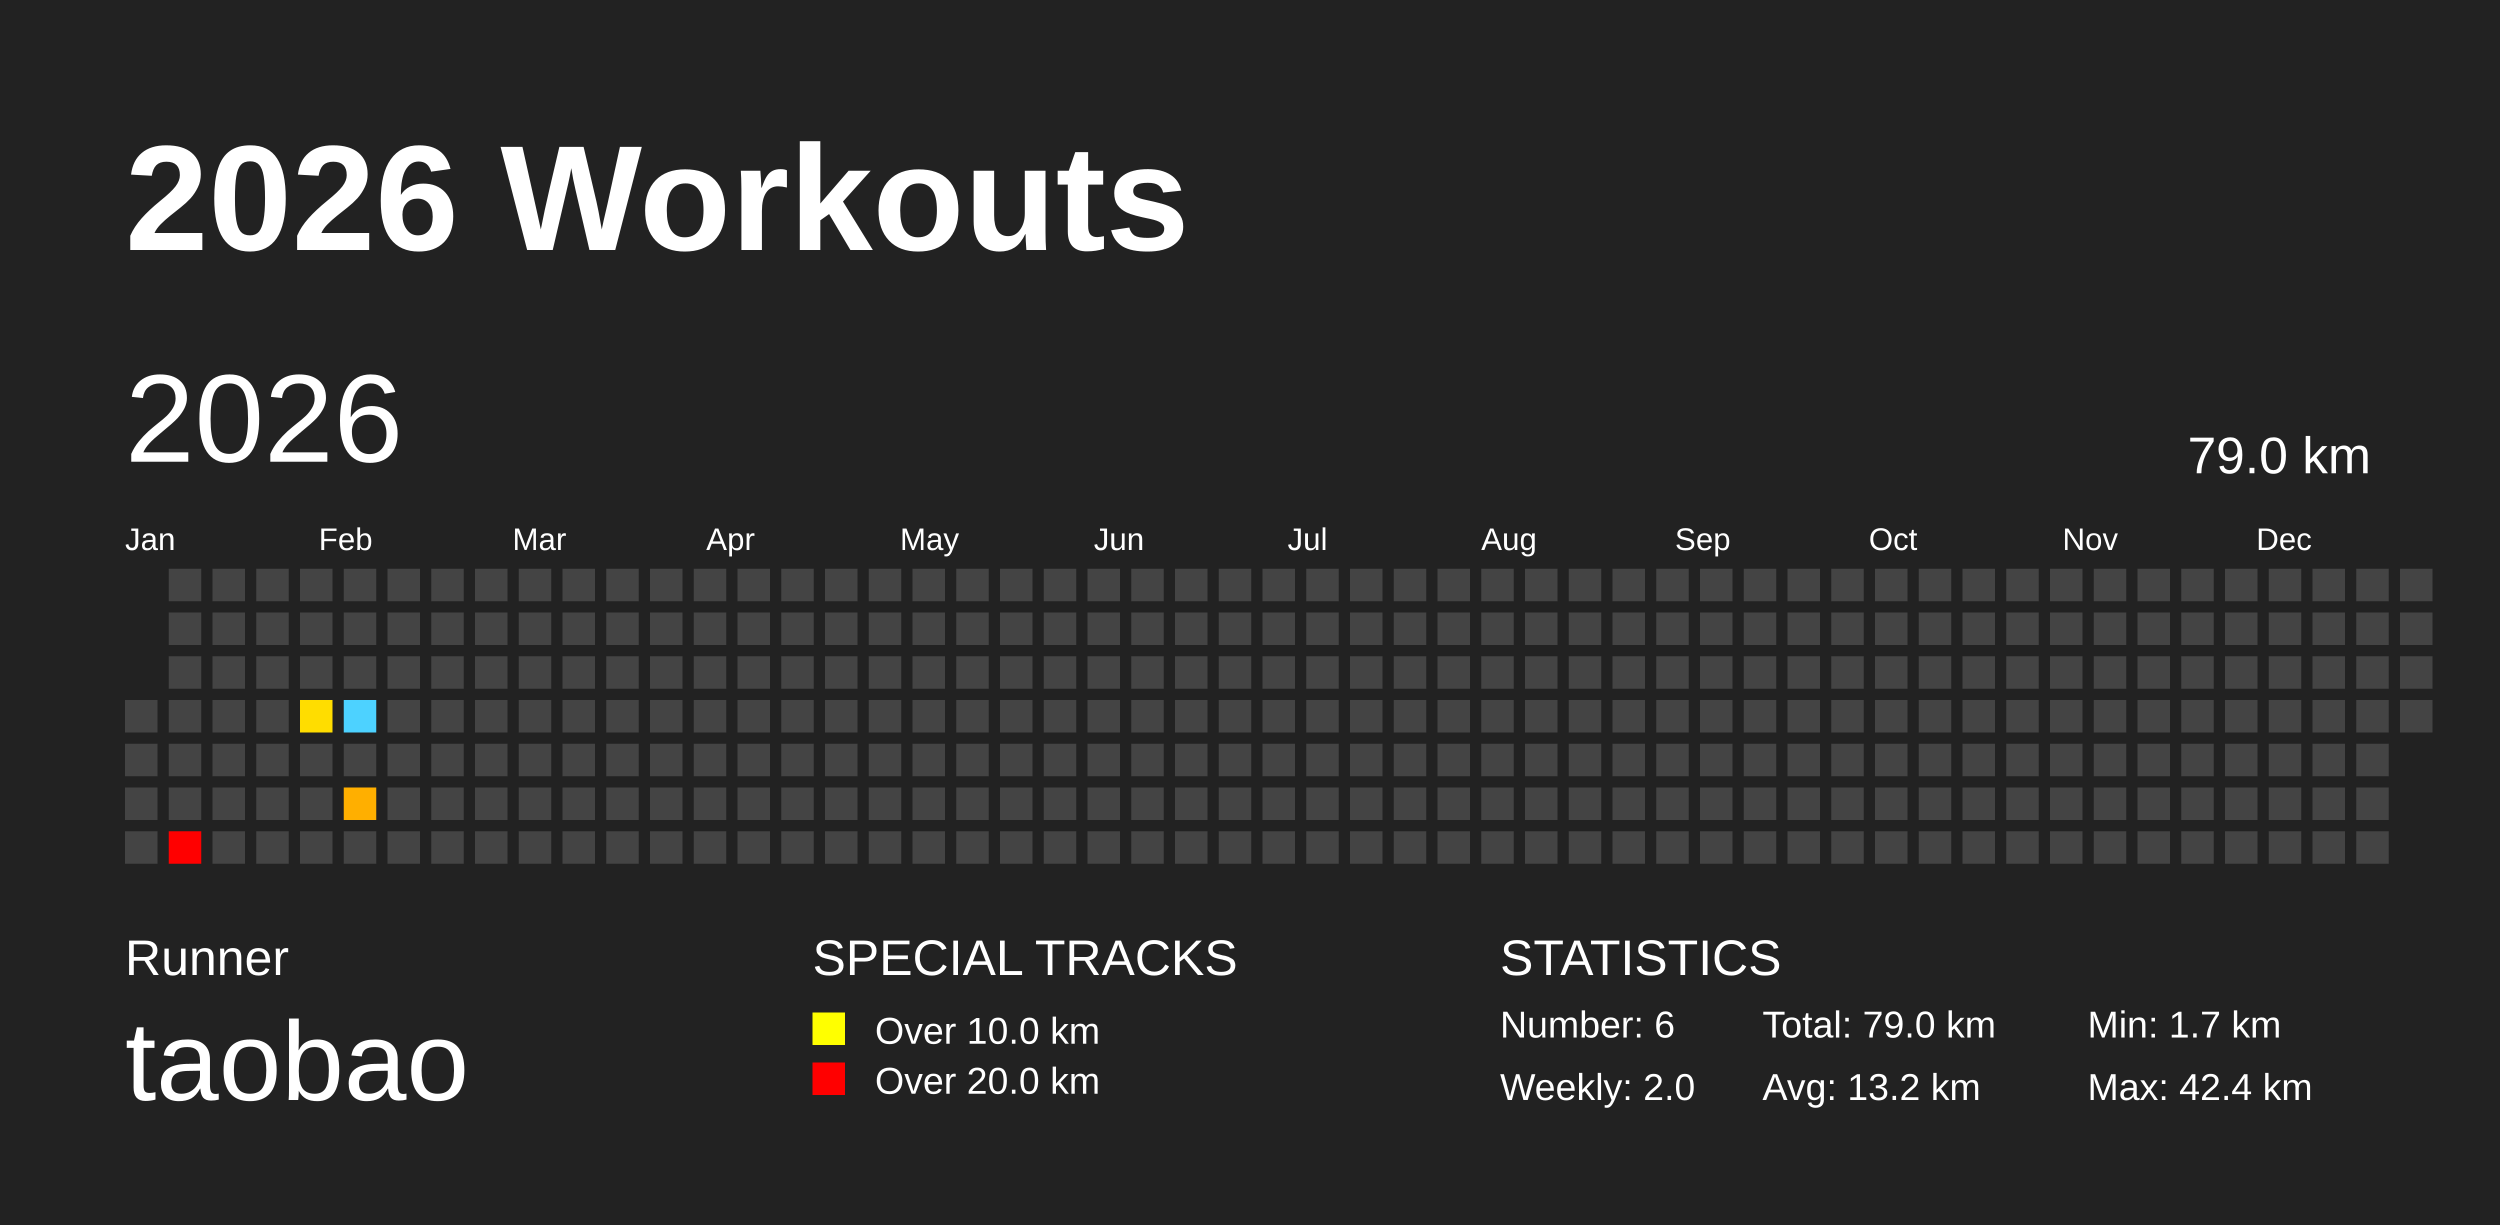
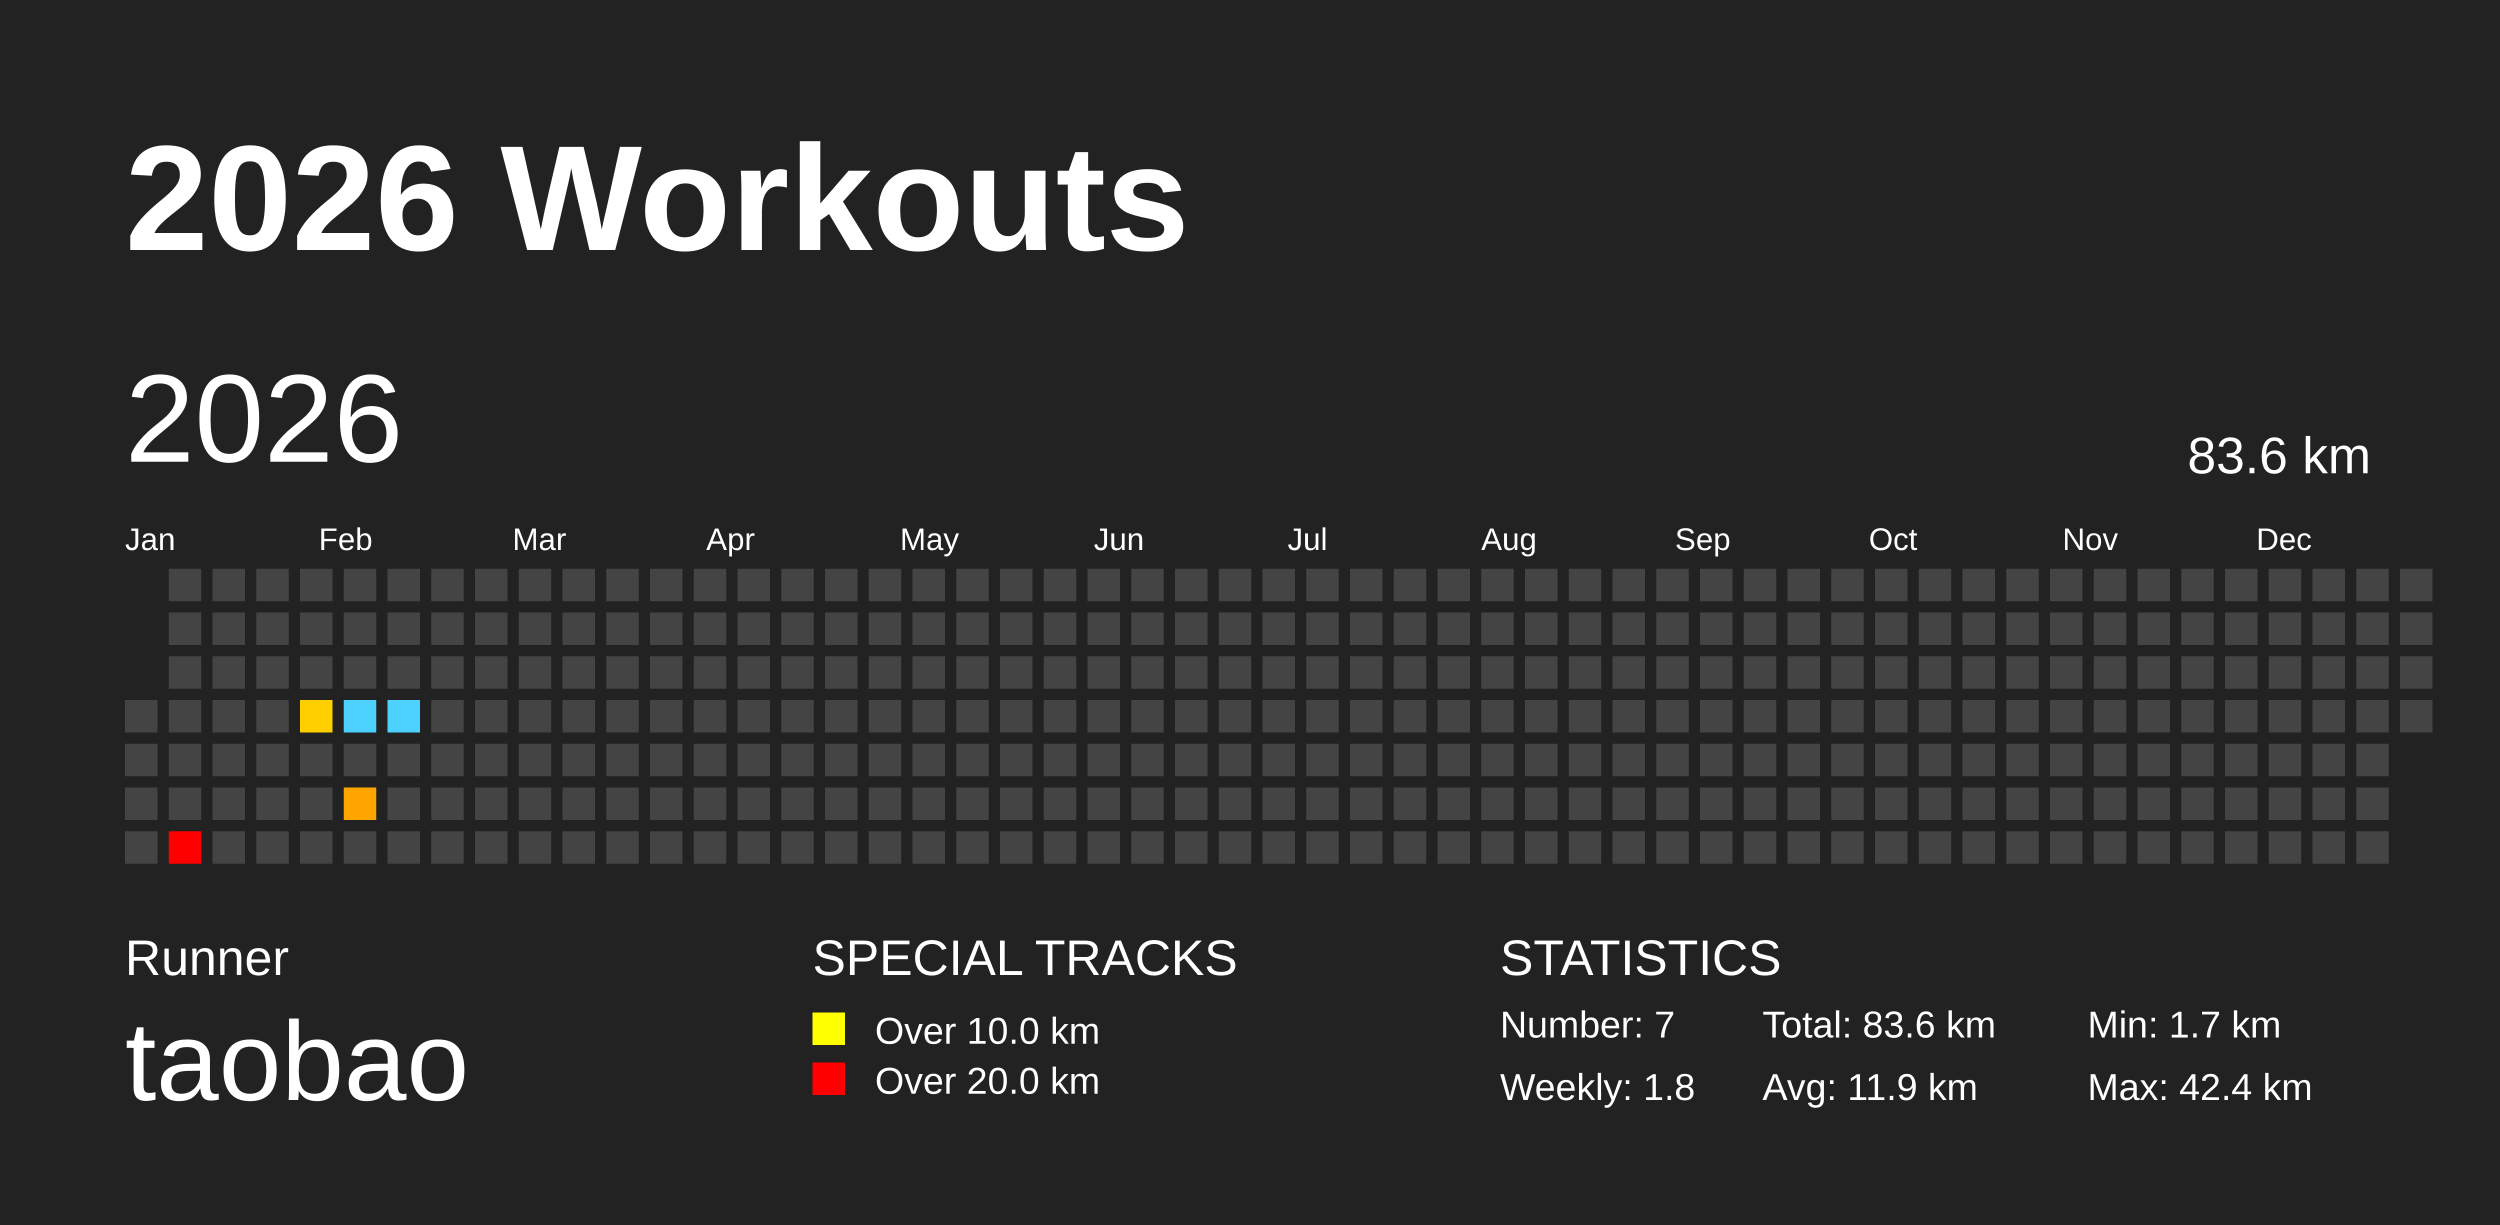
<svg xmlns="http://www.w3.org/2000/svg" baseProfile="full" height="98mm" version="1.1" viewBox="0,0,200,98" width="200mm">
  <defs />
  <rect fill="#222222" height="98" width="200" x="0" y="0" />
  <text fill="#FFFFFF" style="font-size:12px; font-family:Arial; font-weight:bold;" x="10" y="20">2026 Workouts</text>
  <text fill="#FFFFFF" style="font-size:4px; font-family:Arial" x="10" y="78">Runner</text>
  <text fill="#FFFFFF" style="font-size:9px; font-family:Arial" x="10" y="88">taobao</text>
  <text fill="#FFFFFF" style="font-size:4px; font-family:Arial" x="65" y="78">SPECIAL TRACKS</text>
  <rect fill="yellow" height="2.6" width="2.6" x="65" y="81" />
  <text fill="#FFFFFF" style="font-size:3px; font-family:Arial" x="70" y="83.5">Over 10.0 km</text>
  <rect fill="red" height="2.6" width="2.6" x="65" y="85" />
  <text fill="#FFFFFF" style="font-size:3px; font-family:Arial" x="70" y="87.5">Over 20.0 km</text>
  <text fill="#FFFFFF" style="font-size:4px; font-family:Arial" x="120" y="78">STATISTICS</text>
-   <text fill="#FFFFFF" style="font-size:3px; font-family:Arial" x="120" y="83">Number: 6</text>
-   <text fill="#FFFFFF" style="font-size:3px; font-family:Arial" x="120" y="88">Weekly: 2.0</text>
-   <text fill="#FFFFFF" style="font-size:3px; font-family:Arial" x="141" y="83">Total: 79.0 km</text>
-   <text fill="#FFFFFF" style="font-size:3px; font-family:Arial" x="141" y="88">Avg: 13.2 km</text>
+   <text fill="#FFFFFF" style="font-size:3px; font-family:Arial" x="120" y="83">Number: 7</text>
+   <text fill="#FFFFFF" style="font-size:3px; font-family:Arial" x="120" y="88">Weekly: 1.8</text>
+   <text fill="#FFFFFF" style="font-size:3px; font-family:Arial" x="141" y="83">Total: 83.6 km</text>
+   <text fill="#FFFFFF" style="font-size:3px; font-family:Arial" x="141" y="88">Avg: 11.9 km</text>
  <text fill="#FFFFFF" style="font-size:3px; font-family:Arial" x="167" y="83">Min: 1.7 km</text>
  <text fill="#FFFFFF" style="font-size:3px; font-family:Arial" x="167" y="88">Max: 42.4 km</text>
  <text dominant-baseline="hanging" fill="#FFFFFF" style="font-size:10.0px; font-family:Arial;" x="10" y="30">2026</text>
-   <text dominant-baseline="hanging" fill="#FFFFFF" style="font-size:4.125px; font-family:Arial;" x="175" y="35">79.0 km</text>
+   <text dominant-baseline="hanging" fill="#FFFFFF" style="font-size:4.125px; font-family:Arial;" x="175" y="35">83.6 km</text>
  <text fill="#FFFFFF" style="font-size:2.5px; font-family:Arial" x="10.0" y="44">Jan</text>
  <text fill="#FFFFFF" style="font-size:2.5px; font-family:Arial" x="25.5" y="44">Feb</text>
  <text fill="#FFFFFF" style="font-size:2.5px; font-family:Arial" x="41.0" y="44">Mar</text>
  <text fill="#FFFFFF" style="font-size:2.5px; font-family:Arial" x="56.5" y="44">Apr</text>
  <text fill="#FFFFFF" style="font-size:2.5px; font-family:Arial" x="72.0" y="44">May</text>
  <text fill="#FFFFFF" style="font-size:2.5px; font-family:Arial" x="87.5" y="44">Jun</text>
  <text fill="#FFFFFF" style="font-size:2.5px; font-family:Arial" x="103.0" y="44">Jul</text>
  <text fill="#FFFFFF" style="font-size:2.5px; font-family:Arial" x="118.5" y="44">Aug</text>
  <text fill="#FFFFFF" style="font-size:2.5px; font-family:Arial" x="134.0" y="44">Sep</text>
  <text fill="#FFFFFF" style="font-size:2.5px; font-family:Arial" x="149.5" y="44">Oct</text>
  <text fill="#FFFFFF" style="font-size:2.5px; font-family:Arial" x="165.0" y="44">Nov</text>
  <text fill="#FFFFFF" style="font-size:2.5px; font-family:Arial" x="180.5" y="44">Dec</text>
  <rect fill="#444444" height="2.6" width="2.6" x="10.0" y="56.0" />
  <rect fill="#444444" height="2.6" width="2.6" x="10.0" y="59.5" />
  <rect fill="#444444" height="2.6" width="2.6" x="10.0" y="63.0" />
  <rect fill="#444444" height="2.6" width="2.6" x="10.0" y="66.5" />
  <rect fill="#444444" height="2.6" width="2.6" x="13.5" y="45.5" />
  <rect fill="#444444" height="2.6" width="2.6" x="13.5" y="49.0" />
  <rect fill="#444444" height="2.6" width="2.6" x="13.5" y="52.5" />
  <rect fill="#444444" height="2.6" width="2.6" x="13.5" y="56.0" />
  <rect fill="#444444" height="2.6" width="2.6" x="13.5" y="59.5" />
  <rect fill="#444444" height="2.6" width="2.6" x="13.5" y="63.0" />
  <rect fill="red" height="2.6" width="2.6" x="13.5" y="66.5" />
  <rect fill="#444444" height="2.6" width="2.6" x="17.0" y="45.5" />
  <rect fill="#444444" height="2.6" width="2.6" x="17.0" y="49.0" />
  <rect fill="#444444" height="2.6" width="2.6" x="17.0" y="52.5" />
  <rect fill="#444444" height="2.6" width="2.6" x="17.0" y="56.0" />
  <rect fill="#444444" height="2.6" width="2.6" x="17.0" y="59.5" />
  <rect fill="#444444" height="2.6" width="2.6" x="17.0" y="63.0" />
  <rect fill="#444444" height="2.6" width="2.6" x="17.0" y="66.5" />
  <rect fill="#444444" height="2.6" width="2.6" x="20.5" y="45.5" />
  <rect fill="#444444" height="2.6" width="2.6" x="20.5" y="49.0" />
  <rect fill="#444444" height="2.6" width="2.6" x="20.5" y="52.5" />
  <rect fill="#444444" height="2.6" width="2.6" x="20.5" y="56.0" />
  <rect fill="#444444" height="2.6" width="2.6" x="20.5" y="59.5" />
  <rect fill="#444444" height="2.6" width="2.6" x="20.5" y="63.0" />
  <rect fill="#444444" height="2.6" width="2.6" x="20.5" y="66.5" />
  <rect fill="#444444" height="2.6" width="2.6" x="24.0" y="45.5" />
  <rect fill="#444444" height="2.6" width="2.6" x="24.0" y="49.0" />
  <rect fill="#444444" height="2.6" width="2.6" x="24.0" y="52.5" />
-   <rect fill="#ffdd00" height="2.6" width="2.6" x="24.0" y="56.0" />
+   <rect fill="#ffcf00" height="2.6" width="2.6" x="24.0" y="56.0" />
  <rect fill="#444444" height="2.6" width="2.6" x="24.0" y="59.5" />
  <rect fill="#444444" height="2.6" width="2.6" x="24.0" y="63.0" />
  <rect fill="#444444" height="2.6" width="2.6" x="24.0" y="66.5" />
  <rect fill="#444444" height="2.6" width="2.6" x="27.5" y="45.5" />
  <rect fill="#444444" height="2.6" width="2.6" x="27.5" y="49.0" />
  <rect fill="#444444" height="2.6" width="2.6" x="27.5" y="52.5" />
  <rect fill="#4dd2ff" height="2.6" width="2.6" x="27.5" y="56.0" />
  <rect fill="#444444" height="2.6" width="2.6" x="27.5" y="59.5" />
-   <rect fill="#ffaf00" height="2.6" width="2.6" x="27.5" y="63.0" />
+   <rect fill="#ffa500" height="2.6" width="2.6" x="27.5" y="63.0" />
  <rect fill="#444444" height="2.6" width="2.6" x="27.5" y="66.5" />
  <rect fill="#444444" height="2.6" width="2.6" x="31.0" y="45.5" />
  <rect fill="#444444" height="2.6" width="2.6" x="31.0" y="49.0" />
  <rect fill="#444444" height="2.6" width="2.6" x="31.0" y="52.5" />
-   <rect fill="#444444" height="2.6" width="2.6" x="31.0" y="56.0" />
+   <rect fill="#4dd2ff" height="2.6" width="2.6" x="31.0" y="56.0" />
  <rect fill="#444444" height="2.6" width="2.6" x="31.0" y="59.5" />
  <rect fill="#444444" height="2.6" width="2.6" x="31.0" y="63.0" />
  <rect fill="#444444" height="2.6" width="2.6" x="31.0" y="66.5" />
  <rect fill="#444444" height="2.6" width="2.6" x="34.5" y="45.5" />
  <rect fill="#444444" height="2.6" width="2.6" x="34.5" y="49.0" />
  <rect fill="#444444" height="2.6" width="2.6" x="34.5" y="52.5" />
  <rect fill="#444444" height="2.6" width="2.6" x="34.5" y="56.0" />
  <rect fill="#444444" height="2.6" width="2.6" x="34.5" y="59.5" />
  <rect fill="#444444" height="2.6" width="2.6" x="34.5" y="63.0" />
  <rect fill="#444444" height="2.6" width="2.6" x="34.5" y="66.5" />
  <rect fill="#444444" height="2.6" width="2.6" x="38.0" y="45.5" />
  <rect fill="#444444" height="2.6" width="2.6" x="38.0" y="49.0" />
  <rect fill="#444444" height="2.6" width="2.6" x="38.0" y="52.5" />
  <rect fill="#444444" height="2.6" width="2.6" x="38.0" y="56.0" />
  <rect fill="#444444" height="2.6" width="2.6" x="38.0" y="59.5" />
  <rect fill="#444444" height="2.6" width="2.6" x="38.0" y="63.0" />
  <rect fill="#444444" height="2.6" width="2.6" x="38.0" y="66.5" />
  <rect fill="#444444" height="2.6" width="2.6" x="41.5" y="45.5" />
  <rect fill="#444444" height="2.6" width="2.6" x="41.5" y="49.0" />
  <rect fill="#444444" height="2.6" width="2.6" x="41.5" y="52.5" />
  <rect fill="#444444" height="2.6" width="2.6" x="41.5" y="56.0" />
  <rect fill="#444444" height="2.6" width="2.6" x="41.5" y="59.5" />
  <rect fill="#444444" height="2.6" width="2.6" x="41.5" y="63.0" />
  <rect fill="#444444" height="2.6" width="2.6" x="41.5" y="66.5" />
  <rect fill="#444444" height="2.6" width="2.6" x="45.0" y="45.5" />
  <rect fill="#444444" height="2.6" width="2.6" x="45.0" y="49.0" />
  <rect fill="#444444" height="2.6" width="2.6" x="45.0" y="52.5" />
  <rect fill="#444444" height="2.6" width="2.6" x="45.0" y="56.0" />
  <rect fill="#444444" height="2.6" width="2.6" x="45.0" y="59.5" />
  <rect fill="#444444" height="2.6" width="2.6" x="45.0" y="63.0" />
  <rect fill="#444444" height="2.6" width="2.6" x="45.0" y="66.5" />
  <rect fill="#444444" height="2.6" width="2.6" x="48.5" y="45.5" />
  <rect fill="#444444" height="2.6" width="2.6" x="48.5" y="49.0" />
  <rect fill="#444444" height="2.6" width="2.6" x="48.5" y="52.5" />
  <rect fill="#444444" height="2.6" width="2.6" x="48.5" y="56.0" />
  <rect fill="#444444" height="2.6" width="2.6" x="48.5" y="59.5" />
  <rect fill="#444444" height="2.6" width="2.6" x="48.5" y="63.0" />
  <rect fill="#444444" height="2.6" width="2.6" x="48.5" y="66.5" />
  <rect fill="#444444" height="2.6" width="2.6" x="52.0" y="45.5" />
  <rect fill="#444444" height="2.6" width="2.6" x="52.0" y="49.0" />
  <rect fill="#444444" height="2.6" width="2.6" x="52.0" y="52.5" />
  <rect fill="#444444" height="2.6" width="2.6" x="52.0" y="56.0" />
  <rect fill="#444444" height="2.6" width="2.6" x="52.0" y="59.5" />
  <rect fill="#444444" height="2.6" width="2.6" x="52.0" y="63.0" />
  <rect fill="#444444" height="2.6" width="2.6" x="52.0" y="66.5" />
  <rect fill="#444444" height="2.6" width="2.6" x="55.5" y="45.5" />
  <rect fill="#444444" height="2.6" width="2.6" x="55.5" y="49.0" />
  <rect fill="#444444" height="2.6" width="2.6" x="55.5" y="52.5" />
  <rect fill="#444444" height="2.6" width="2.6" x="55.5" y="56.0" />
  <rect fill="#444444" height="2.6" width="2.6" x="55.5" y="59.5" />
  <rect fill="#444444" height="2.6" width="2.6" x="55.5" y="63.0" />
  <rect fill="#444444" height="2.6" width="2.6" x="55.5" y="66.5" />
  <rect fill="#444444" height="2.6" width="2.6" x="59.0" y="45.5" />
  <rect fill="#444444" height="2.6" width="2.6" x="59.0" y="49.0" />
  <rect fill="#444444" height="2.6" width="2.6" x="59.0" y="52.5" />
  <rect fill="#444444" height="2.6" width="2.6" x="59.0" y="56.0" />
  <rect fill="#444444" height="2.6" width="2.6" x="59.0" y="59.5" />
  <rect fill="#444444" height="2.6" width="2.6" x="59.0" y="63.0" />
  <rect fill="#444444" height="2.6" width="2.6" x="59.0" y="66.5" />
  <rect fill="#444444" height="2.6" width="2.6" x="62.5" y="45.5" />
  <rect fill="#444444" height="2.6" width="2.6" x="62.5" y="49.0" />
  <rect fill="#444444" height="2.6" width="2.6" x="62.5" y="52.5" />
  <rect fill="#444444" height="2.6" width="2.6" x="62.5" y="56.0" />
  <rect fill="#444444" height="2.6" width="2.6" x="62.5" y="59.5" />
  <rect fill="#444444" height="2.6" width="2.6" x="62.5" y="63.0" />
  <rect fill="#444444" height="2.6" width="2.6" x="62.5" y="66.5" />
  <rect fill="#444444" height="2.6" width="2.6" x="66.0" y="45.5" />
  <rect fill="#444444" height="2.6" width="2.6" x="66.0" y="49.0" />
  <rect fill="#444444" height="2.6" width="2.6" x="66.0" y="52.5" />
  <rect fill="#444444" height="2.6" width="2.6" x="66.0" y="56.0" />
  <rect fill="#444444" height="2.6" width="2.6" x="66.0" y="59.5" />
  <rect fill="#444444" height="2.6" width="2.6" x="66.0" y="63.0" />
  <rect fill="#444444" height="2.6" width="2.6" x="66.0" y="66.5" />
  <rect fill="#444444" height="2.6" width="2.6" x="69.5" y="45.5" />
  <rect fill="#444444" height="2.6" width="2.6" x="69.5" y="49.0" />
  <rect fill="#444444" height="2.6" width="2.6" x="69.5" y="52.5" />
  <rect fill="#444444" height="2.6" width="2.6" x="69.5" y="56.0" />
  <rect fill="#444444" height="2.6" width="2.6" x="69.5" y="59.5" />
  <rect fill="#444444" height="2.6" width="2.6" x="69.5" y="63.0" />
  <rect fill="#444444" height="2.6" width="2.6" x="69.5" y="66.5" />
  <rect fill="#444444" height="2.6" width="2.6" x="73.0" y="45.5" />
  <rect fill="#444444" height="2.6" width="2.6" x="73.0" y="49.0" />
  <rect fill="#444444" height="2.6" width="2.6" x="73.0" y="52.5" />
  <rect fill="#444444" height="2.6" width="2.6" x="73.0" y="56.0" />
  <rect fill="#444444" height="2.6" width="2.6" x="73.0" y="59.5" />
  <rect fill="#444444" height="2.6" width="2.6" x="73.0" y="63.0" />
  <rect fill="#444444" height="2.6" width="2.6" x="73.0" y="66.5" />
  <rect fill="#444444" height="2.6" width="2.6" x="76.5" y="45.5" />
  <rect fill="#444444" height="2.6" width="2.6" x="76.5" y="49.0" />
  <rect fill="#444444" height="2.6" width="2.6" x="76.5" y="52.5" />
  <rect fill="#444444" height="2.6" width="2.6" x="76.5" y="56.0" />
  <rect fill="#444444" height="2.6" width="2.6" x="76.5" y="59.5" />
  <rect fill="#444444" height="2.6" width="2.6" x="76.5" y="63.0" />
  <rect fill="#444444" height="2.6" width="2.6" x="76.5" y="66.5" />
  <rect fill="#444444" height="2.6" width="2.6" x="80.0" y="45.5" />
  <rect fill="#444444" height="2.6" width="2.6" x="80.0" y="49.0" />
  <rect fill="#444444" height="2.6" width="2.6" x="80.0" y="52.5" />
  <rect fill="#444444" height="2.6" width="2.6" x="80.0" y="56.0" />
  <rect fill="#444444" height="2.6" width="2.6" x="80.0" y="59.5" />
  <rect fill="#444444" height="2.6" width="2.6" x="80.0" y="63.0" />
  <rect fill="#444444" height="2.6" width="2.6" x="80.0" y="66.5" />
  <rect fill="#444444" height="2.6" width="2.6" x="83.5" y="45.5" />
  <rect fill="#444444" height="2.6" width="2.6" x="83.5" y="49.0" />
  <rect fill="#444444" height="2.6" width="2.6" x="83.5" y="52.5" />
  <rect fill="#444444" height="2.6" width="2.6" x="83.5" y="56.0" />
  <rect fill="#444444" height="2.6" width="2.6" x="83.5" y="59.5" />
  <rect fill="#444444" height="2.6" width="2.6" x="83.5" y="63.0" />
  <rect fill="#444444" height="2.6" width="2.6" x="83.5" y="66.5" />
  <rect fill="#444444" height="2.6" width="2.6" x="87.0" y="45.5" />
  <rect fill="#444444" height="2.6" width="2.6" x="87.0" y="49.0" />
  <rect fill="#444444" height="2.6" width="2.6" x="87.0" y="52.5" />
  <rect fill="#444444" height="2.6" width="2.6" x="87.0" y="56.0" />
  <rect fill="#444444" height="2.6" width="2.6" x="87.0" y="59.5" />
  <rect fill="#444444" height="2.6" width="2.6" x="87.0" y="63.0" />
  <rect fill="#444444" height="2.6" width="2.6" x="87.0" y="66.5" />
  <rect fill="#444444" height="2.6" width="2.6" x="90.5" y="45.5" />
  <rect fill="#444444" height="2.6" width="2.6" x="90.5" y="49.0" />
  <rect fill="#444444" height="2.6" width="2.6" x="90.5" y="52.5" />
  <rect fill="#444444" height="2.6" width="2.6" x="90.5" y="56.0" />
  <rect fill="#444444" height="2.6" width="2.6" x="90.5" y="59.5" />
  <rect fill="#444444" height="2.6" width="2.6" x="90.5" y="63.0" />
  <rect fill="#444444" height="2.6" width="2.6" x="90.5" y="66.5" />
  <rect fill="#444444" height="2.6" width="2.6" x="94.0" y="45.5" />
  <rect fill="#444444" height="2.6" width="2.6" x="94.0" y="49.0" />
  <rect fill="#444444" height="2.6" width="2.6" x="94.0" y="52.5" />
  <rect fill="#444444" height="2.6" width="2.6" x="94.0" y="56.0" />
  <rect fill="#444444" height="2.6" width="2.6" x="94.0" y="59.5" />
  <rect fill="#444444" height="2.6" width="2.6" x="94.0" y="63.0" />
  <rect fill="#444444" height="2.6" width="2.6" x="94.0" y="66.5" />
  <rect fill="#444444" height="2.6" width="2.6" x="97.5" y="45.5" />
  <rect fill="#444444" height="2.6" width="2.6" x="97.5" y="49.0" />
  <rect fill="#444444" height="2.6" width="2.6" x="97.5" y="52.5" />
  <rect fill="#444444" height="2.6" width="2.6" x="97.5" y="56.0" />
  <rect fill="#444444" height="2.6" width="2.6" x="97.5" y="59.5" />
  <rect fill="#444444" height="2.6" width="2.6" x="97.5" y="63.0" />
  <rect fill="#444444" height="2.6" width="2.6" x="97.5" y="66.5" />
  <rect fill="#444444" height="2.6" width="2.6" x="101.0" y="45.5" />
  <rect fill="#444444" height="2.6" width="2.6" x="101.0" y="49.0" />
  <rect fill="#444444" height="2.6" width="2.6" x="101.0" y="52.5" />
  <rect fill="#444444" height="2.6" width="2.6" x="101.0" y="56.0" />
  <rect fill="#444444" height="2.6" width="2.6" x="101.0" y="59.5" />
  <rect fill="#444444" height="2.6" width="2.6" x="101.0" y="63.0" />
  <rect fill="#444444" height="2.6" width="2.6" x="101.0" y="66.5" />
  <rect fill="#444444" height="2.6" width="2.6" x="104.5" y="45.5" />
  <rect fill="#444444" height="2.6" width="2.6" x="104.5" y="49.0" />
  <rect fill="#444444" height="2.6" width="2.6" x="104.5" y="52.5" />
  <rect fill="#444444" height="2.6" width="2.6" x="104.5" y="56.0" />
  <rect fill="#444444" height="2.6" width="2.6" x="104.5" y="59.5" />
  <rect fill="#444444" height="2.6" width="2.6" x="104.5" y="63.0" />
  <rect fill="#444444" height="2.6" width="2.6" x="104.5" y="66.5" />
  <rect fill="#444444" height="2.6" width="2.6" x="108.0" y="45.5" />
  <rect fill="#444444" height="2.6" width="2.6" x="108.0" y="49.0" />
  <rect fill="#444444" height="2.6" width="2.6" x="108.0" y="52.5" />
  <rect fill="#444444" height="2.6" width="2.6" x="108.0" y="56.0" />
  <rect fill="#444444" height="2.6" width="2.6" x="108.0" y="59.5" />
  <rect fill="#444444" height="2.6" width="2.6" x="108.0" y="63.0" />
  <rect fill="#444444" height="2.6" width="2.6" x="108.0" y="66.5" />
  <rect fill="#444444" height="2.6" width="2.6" x="111.5" y="45.5" />
  <rect fill="#444444" height="2.6" width="2.6" x="111.5" y="49.0" />
  <rect fill="#444444" height="2.6" width="2.6" x="111.5" y="52.5" />
  <rect fill="#444444" height="2.6" width="2.6" x="111.5" y="56.0" />
  <rect fill="#444444" height="2.6" width="2.6" x="111.5" y="59.5" />
  <rect fill="#444444" height="2.6" width="2.6" x="111.5" y="63.0" />
  <rect fill="#444444" height="2.6" width="2.6" x="111.5" y="66.5" />
  <rect fill="#444444" height="2.6" width="2.6" x="115.0" y="45.5" />
  <rect fill="#444444" height="2.6" width="2.6" x="115.0" y="49.0" />
  <rect fill="#444444" height="2.6" width="2.6" x="115.0" y="52.5" />
  <rect fill="#444444" height="2.6" width="2.6" x="115.0" y="56.0" />
  <rect fill="#444444" height="2.6" width="2.6" x="115.0" y="59.5" />
  <rect fill="#444444" height="2.6" width="2.6" x="115.0" y="63.0" />
  <rect fill="#444444" height="2.6" width="2.6" x="115.0" y="66.5" />
  <rect fill="#444444" height="2.6" width="2.6" x="118.5" y="45.5" />
  <rect fill="#444444" height="2.6" width="2.6" x="118.5" y="49.0" />
  <rect fill="#444444" height="2.6" width="2.6" x="118.5" y="52.5" />
  <rect fill="#444444" height="2.6" width="2.6" x="118.5" y="56.0" />
  <rect fill="#444444" height="2.6" width="2.6" x="118.5" y="59.5" />
  <rect fill="#444444" height="2.6" width="2.6" x="118.5" y="63.0" />
  <rect fill="#444444" height="2.6" width="2.6" x="118.5" y="66.5" />
  <rect fill="#444444" height="2.6" width="2.6" x="122.0" y="45.5" />
  <rect fill="#444444" height="2.6" width="2.6" x="122.0" y="49.0" />
  <rect fill="#444444" height="2.6" width="2.6" x="122.0" y="52.5" />
  <rect fill="#444444" height="2.6" width="2.6" x="122.0" y="56.0" />
  <rect fill="#444444" height="2.6" width="2.6" x="122.0" y="59.5" />
  <rect fill="#444444" height="2.6" width="2.6" x="122.0" y="63.0" />
  <rect fill="#444444" height="2.6" width="2.6" x="122.0" y="66.5" />
  <rect fill="#444444" height="2.6" width="2.6" x="125.5" y="45.5" />
  <rect fill="#444444" height="2.6" width="2.6" x="125.5" y="49.0" />
  <rect fill="#444444" height="2.6" width="2.6" x="125.5" y="52.5" />
  <rect fill="#444444" height="2.6" width="2.6" x="125.5" y="56.0" />
  <rect fill="#444444" height="2.6" width="2.6" x="125.5" y="59.5" />
  <rect fill="#444444" height="2.6" width="2.6" x="125.5" y="63.0" />
  <rect fill="#444444" height="2.6" width="2.6" x="125.5" y="66.5" />
  <rect fill="#444444" height="2.6" width="2.6" x="129.0" y="45.5" />
  <rect fill="#444444" height="2.6" width="2.6" x="129.0" y="49.0" />
  <rect fill="#444444" height="2.6" width="2.6" x="129.0" y="52.5" />
  <rect fill="#444444" height="2.6" width="2.6" x="129.0" y="56.0" />
  <rect fill="#444444" height="2.6" width="2.6" x="129.0" y="59.5" />
  <rect fill="#444444" height="2.6" width="2.6" x="129.0" y="63.0" />
  <rect fill="#444444" height="2.6" width="2.6" x="129.0" y="66.5" />
  <rect fill="#444444" height="2.6" width="2.6" x="132.5" y="45.5" />
  <rect fill="#444444" height="2.6" width="2.6" x="132.5" y="49.0" />
  <rect fill="#444444" height="2.6" width="2.6" x="132.5" y="52.5" />
  <rect fill="#444444" height="2.6" width="2.6" x="132.5" y="56.0" />
  <rect fill="#444444" height="2.6" width="2.6" x="132.5" y="59.5" />
  <rect fill="#444444" height="2.6" width="2.6" x="132.5" y="63.0" />
  <rect fill="#444444" height="2.6" width="2.6" x="132.5" y="66.5" />
  <rect fill="#444444" height="2.6" width="2.6" x="136.0" y="45.5" />
  <rect fill="#444444" height="2.6" width="2.6" x="136.0" y="49.0" />
  <rect fill="#444444" height="2.6" width="2.6" x="136.0" y="52.5" />
  <rect fill="#444444" height="2.6" width="2.6" x="136.0" y="56.0" />
  <rect fill="#444444" height="2.6" width="2.6" x="136.0" y="59.5" />
  <rect fill="#444444" height="2.6" width="2.6" x="136.0" y="63.0" />
  <rect fill="#444444" height="2.6" width="2.6" x="136.0" y="66.5" />
  <rect fill="#444444" height="2.6" width="2.6" x="139.5" y="45.5" />
  <rect fill="#444444" height="2.6" width="2.6" x="139.5" y="49.0" />
  <rect fill="#444444" height="2.6" width="2.6" x="139.5" y="52.5" />
  <rect fill="#444444" height="2.6" width="2.6" x="139.5" y="56.0" />
  <rect fill="#444444" height="2.6" width="2.6" x="139.5" y="59.5" />
  <rect fill="#444444" height="2.6" width="2.6" x="139.5" y="63.0" />
  <rect fill="#444444" height="2.6" width="2.6" x="139.5" y="66.5" />
  <rect fill="#444444" height="2.6" width="2.6" x="143.0" y="45.5" />
  <rect fill="#444444" height="2.6" width="2.6" x="143.0" y="49.0" />
  <rect fill="#444444" height="2.6" width="2.6" x="143.0" y="52.5" />
  <rect fill="#444444" height="2.6" width="2.6" x="143.0" y="56.0" />
  <rect fill="#444444" height="2.6" width="2.6" x="143.0" y="59.5" />
  <rect fill="#444444" height="2.6" width="2.6" x="143.0" y="63.0" />
  <rect fill="#444444" height="2.6" width="2.6" x="143.0" y="66.5" />
  <rect fill="#444444" height="2.6" width="2.6" x="146.5" y="45.5" />
  <rect fill="#444444" height="2.6" width="2.6" x="146.5" y="49.0" />
  <rect fill="#444444" height="2.6" width="2.6" x="146.5" y="52.5" />
  <rect fill="#444444" height="2.6" width="2.6" x="146.5" y="56.0" />
  <rect fill="#444444" height="2.6" width="2.6" x="146.5" y="59.5" />
  <rect fill="#444444" height="2.6" width="2.6" x="146.5" y="63.0" />
  <rect fill="#444444" height="2.6" width="2.6" x="146.5" y="66.5" />
  <rect fill="#444444" height="2.6" width="2.6" x="150.0" y="45.5" />
  <rect fill="#444444" height="2.6" width="2.6" x="150.0" y="49.0" />
  <rect fill="#444444" height="2.6" width="2.6" x="150.0" y="52.5" />
  <rect fill="#444444" height="2.6" width="2.6" x="150.0" y="56.0" />
  <rect fill="#444444" height="2.6" width="2.6" x="150.0" y="59.5" />
  <rect fill="#444444" height="2.6" width="2.6" x="150.0" y="63.0" />
  <rect fill="#444444" height="2.6" width="2.6" x="150.0" y="66.5" />
  <rect fill="#444444" height="2.6" width="2.6" x="153.5" y="45.5" />
  <rect fill="#444444" height="2.6" width="2.6" x="153.5" y="49.0" />
  <rect fill="#444444" height="2.6" width="2.6" x="153.5" y="52.5" />
  <rect fill="#444444" height="2.6" width="2.6" x="153.5" y="56.0" />
  <rect fill="#444444" height="2.6" width="2.6" x="153.5" y="59.5" />
  <rect fill="#444444" height="2.6" width="2.6" x="153.5" y="63.0" />
  <rect fill="#444444" height="2.6" width="2.6" x="153.5" y="66.5" />
  <rect fill="#444444" height="2.6" width="2.6" x="157.0" y="45.5" />
  <rect fill="#444444" height="2.6" width="2.6" x="157.0" y="49.0" />
  <rect fill="#444444" height="2.6" width="2.6" x="157.0" y="52.5" />
  <rect fill="#444444" height="2.6" width="2.6" x="157.0" y="56.0" />
  <rect fill="#444444" height="2.6" width="2.6" x="157.0" y="59.5" />
  <rect fill="#444444" height="2.6" width="2.6" x="157.0" y="63.0" />
  <rect fill="#444444" height="2.6" width="2.6" x="157.0" y="66.5" />
  <rect fill="#444444" height="2.6" width="2.6" x="160.5" y="45.5" />
  <rect fill="#444444" height="2.6" width="2.6" x="160.5" y="49.0" />
  <rect fill="#444444" height="2.6" width="2.6" x="160.5" y="52.5" />
  <rect fill="#444444" height="2.6" width="2.6" x="160.5" y="56.0" />
  <rect fill="#444444" height="2.6" width="2.6" x="160.5" y="59.5" />
  <rect fill="#444444" height="2.6" width="2.6" x="160.5" y="63.0" />
  <rect fill="#444444" height="2.6" width="2.6" x="160.5" y="66.5" />
  <rect fill="#444444" height="2.6" width="2.6" x="164.0" y="45.5" />
  <rect fill="#444444" height="2.6" width="2.6" x="164.0" y="49.0" />
  <rect fill="#444444" height="2.6" width="2.6" x="164.0" y="52.5" />
  <rect fill="#444444" height="2.6" width="2.6" x="164.0" y="56.0" />
  <rect fill="#444444" height="2.6" width="2.6" x="164.0" y="59.5" />
  <rect fill="#444444" height="2.6" width="2.6" x="164.0" y="63.0" />
  <rect fill="#444444" height="2.6" width="2.6" x="164.0" y="66.5" />
  <rect fill="#444444" height="2.6" width="2.6" x="167.5" y="45.5" />
  <rect fill="#444444" height="2.6" width="2.6" x="167.5" y="49.0" />
  <rect fill="#444444" height="2.6" width="2.6" x="167.5" y="52.5" />
  <rect fill="#444444" height="2.6" width="2.6" x="167.5" y="56.0" />
  <rect fill="#444444" height="2.6" width="2.6" x="167.5" y="59.5" />
  <rect fill="#444444" height="2.6" width="2.6" x="167.5" y="63.0" />
  <rect fill="#444444" height="2.6" width="2.6" x="167.5" y="66.5" />
  <rect fill="#444444" height="2.6" width="2.6" x="171.0" y="45.5" />
  <rect fill="#444444" height="2.6" width="2.6" x="171.0" y="49.0" />
  <rect fill="#444444" height="2.6" width="2.6" x="171.0" y="52.5" />
  <rect fill="#444444" height="2.6" width="2.6" x="171.0" y="56.0" />
  <rect fill="#444444" height="2.6" width="2.6" x="171.0" y="59.5" />
  <rect fill="#444444" height="2.6" width="2.6" x="171.0" y="63.0" />
  <rect fill="#444444" height="2.6" width="2.6" x="171.0" y="66.5" />
  <rect fill="#444444" height="2.6" width="2.6" x="174.5" y="45.5" />
  <rect fill="#444444" height="2.6" width="2.6" x="174.5" y="49.0" />
  <rect fill="#444444" height="2.6" width="2.6" x="174.5" y="52.5" />
  <rect fill="#444444" height="2.6" width="2.6" x="174.5" y="56.0" />
  <rect fill="#444444" height="2.6" width="2.6" x="174.5" y="59.5" />
  <rect fill="#444444" height="2.6" width="2.6" x="174.5" y="63.0" />
  <rect fill="#444444" height="2.6" width="2.6" x="174.5" y="66.5" />
  <rect fill="#444444" height="2.6" width="2.6" x="178.0" y="45.5" />
  <rect fill="#444444" height="2.6" width="2.6" x="178.0" y="49.0" />
  <rect fill="#444444" height="2.6" width="2.6" x="178.0" y="52.5" />
  <rect fill="#444444" height="2.6" width="2.6" x="178.0" y="56.0" />
  <rect fill="#444444" height="2.6" width="2.6" x="178.0" y="59.5" />
  <rect fill="#444444" height="2.6" width="2.6" x="178.0" y="63.0" />
  <rect fill="#444444" height="2.6" width="2.6" x="178.0" y="66.5" />
  <rect fill="#444444" height="2.6" width="2.6" x="181.5" y="45.5" />
  <rect fill="#444444" height="2.6" width="2.6" x="181.5" y="49.0" />
  <rect fill="#444444" height="2.6" width="2.6" x="181.5" y="52.5" />
  <rect fill="#444444" height="2.6" width="2.6" x="181.5" y="56.0" />
  <rect fill="#444444" height="2.6" width="2.6" x="181.5" y="59.5" />
  <rect fill="#444444" height="2.6" width="2.6" x="181.5" y="63.0" />
  <rect fill="#444444" height="2.6" width="2.6" x="181.5" y="66.5" />
  <rect fill="#444444" height="2.6" width="2.6" x="185.0" y="45.5" />
  <rect fill="#444444" height="2.6" width="2.6" x="185.0" y="49.0" />
  <rect fill="#444444" height="2.6" width="2.6" x="185.0" y="52.5" />
  <rect fill="#444444" height="2.6" width="2.6" x="185.0" y="56.0" />
  <rect fill="#444444" height="2.6" width="2.6" x="185.0" y="59.5" />
  <rect fill="#444444" height="2.6" width="2.6" x="185.0" y="63.0" />
  <rect fill="#444444" height="2.6" width="2.6" x="185.0" y="66.5" />
  <rect fill="#444444" height="2.6" width="2.6" x="188.5" y="45.5" />
  <rect fill="#444444" height="2.6" width="2.6" x="188.5" y="49.0" />
  <rect fill="#444444" height="2.6" width="2.6" x="188.5" y="52.5" />
  <rect fill="#444444" height="2.6" width="2.6" x="188.5" y="56.0" />
  <rect fill="#444444" height="2.6" width="2.6" x="188.5" y="59.5" />
  <rect fill="#444444" height="2.6" width="2.6" x="188.5" y="63.0" />
  <rect fill="#444444" height="2.6" width="2.6" x="188.5" y="66.5" />
  <rect fill="#444444" height="2.6" width="2.6" x="192.0" y="45.5" />
  <rect fill="#444444" height="2.6" width="2.6" x="192.0" y="49.0" />
  <rect fill="#444444" height="2.6" width="2.6" x="192.0" y="52.5" />
  <rect fill="#444444" height="2.6" width="2.6" x="192.0" y="56.0" />
</svg>
